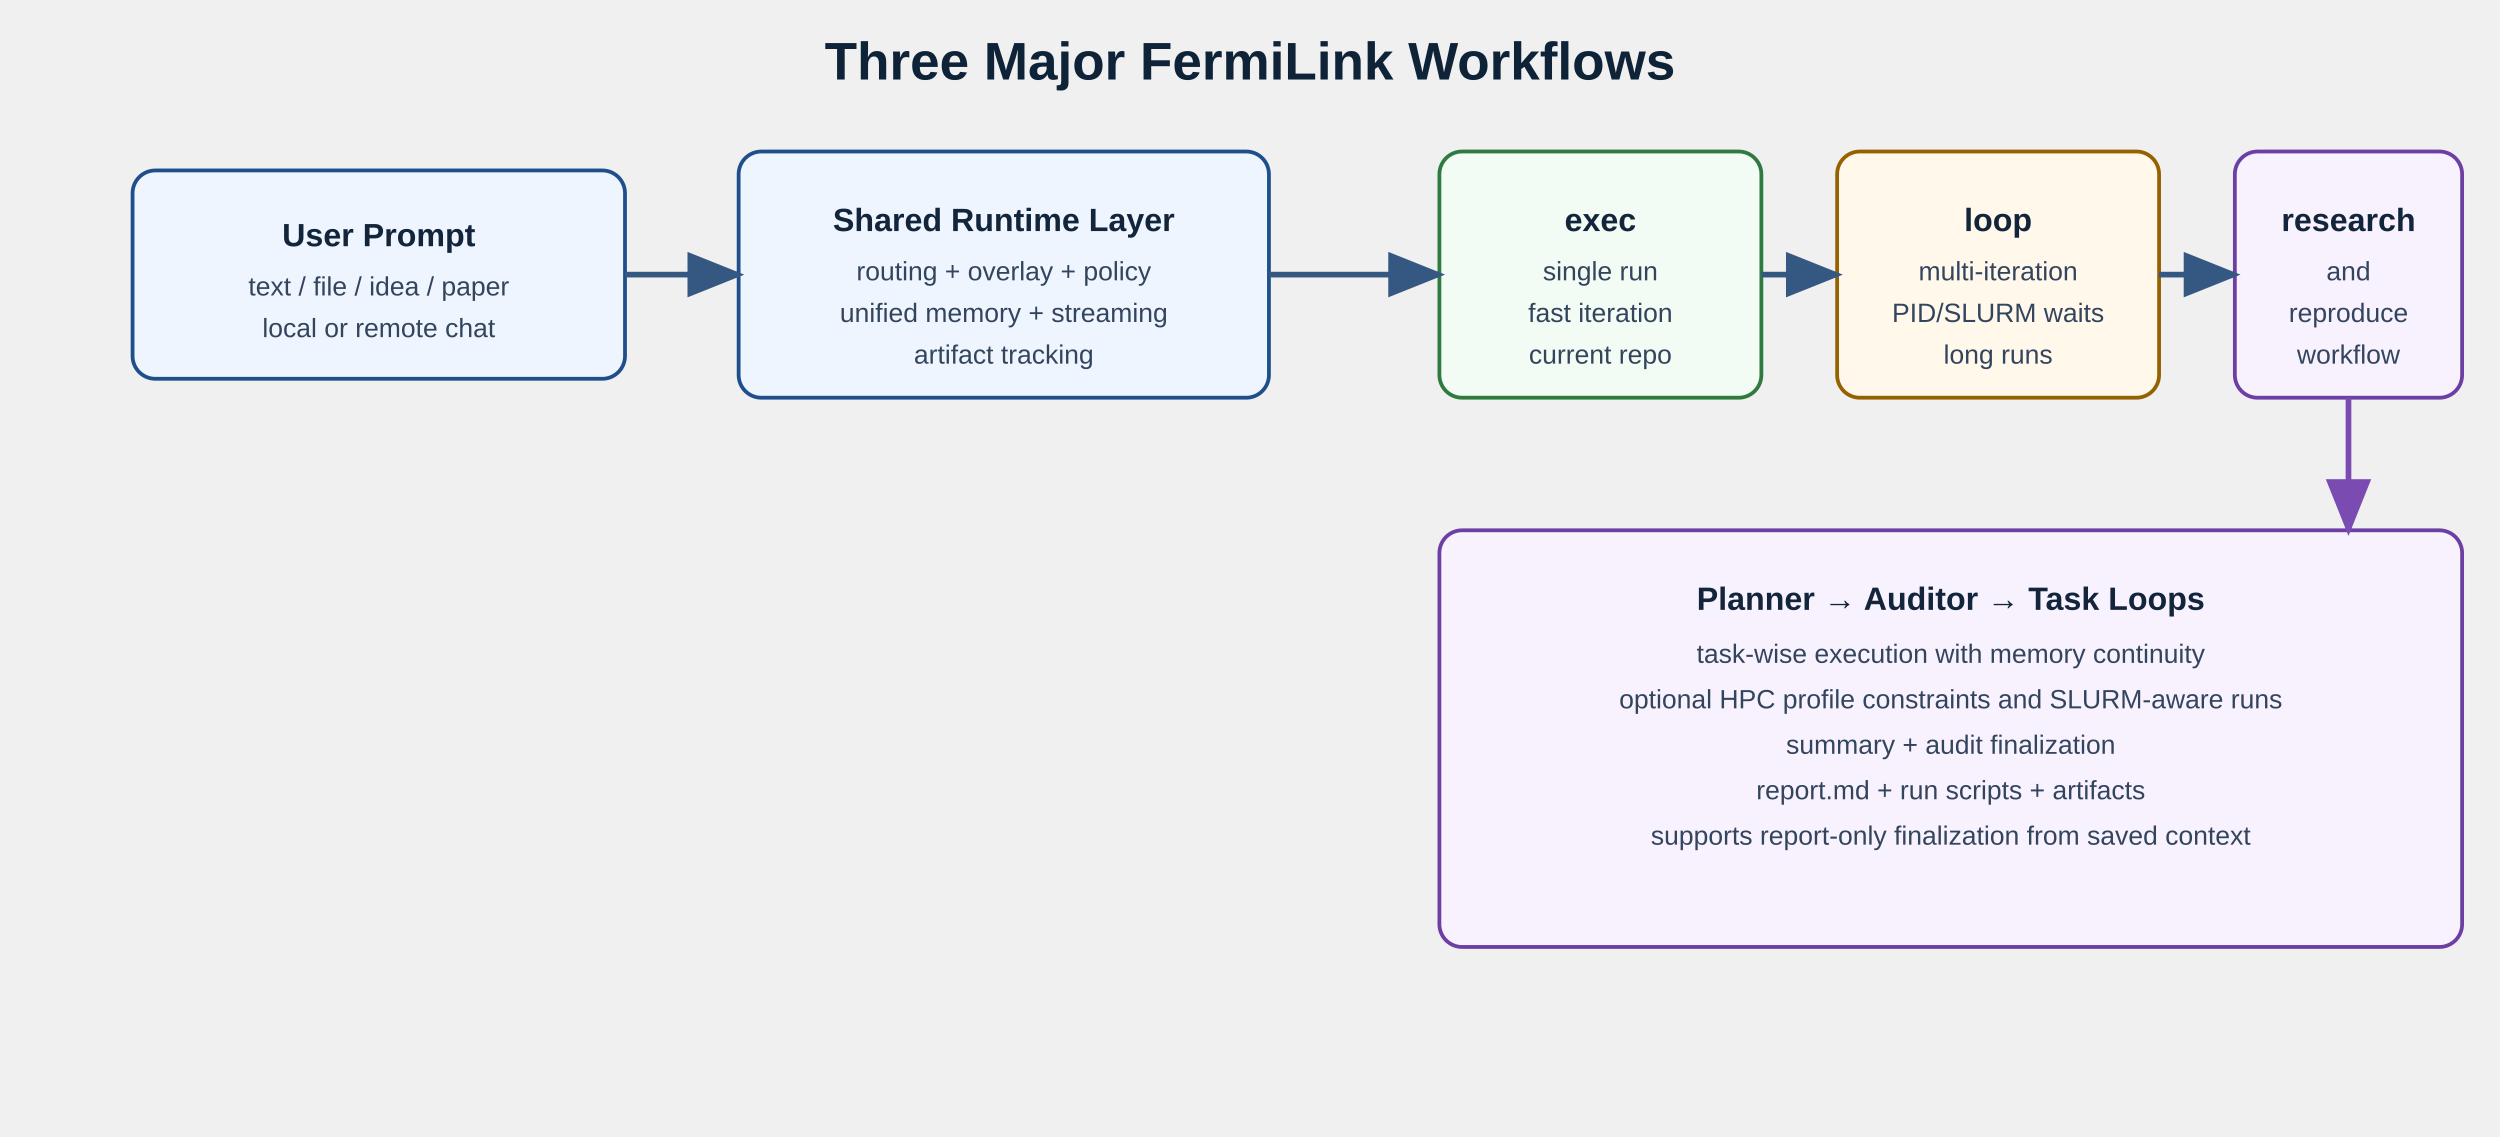
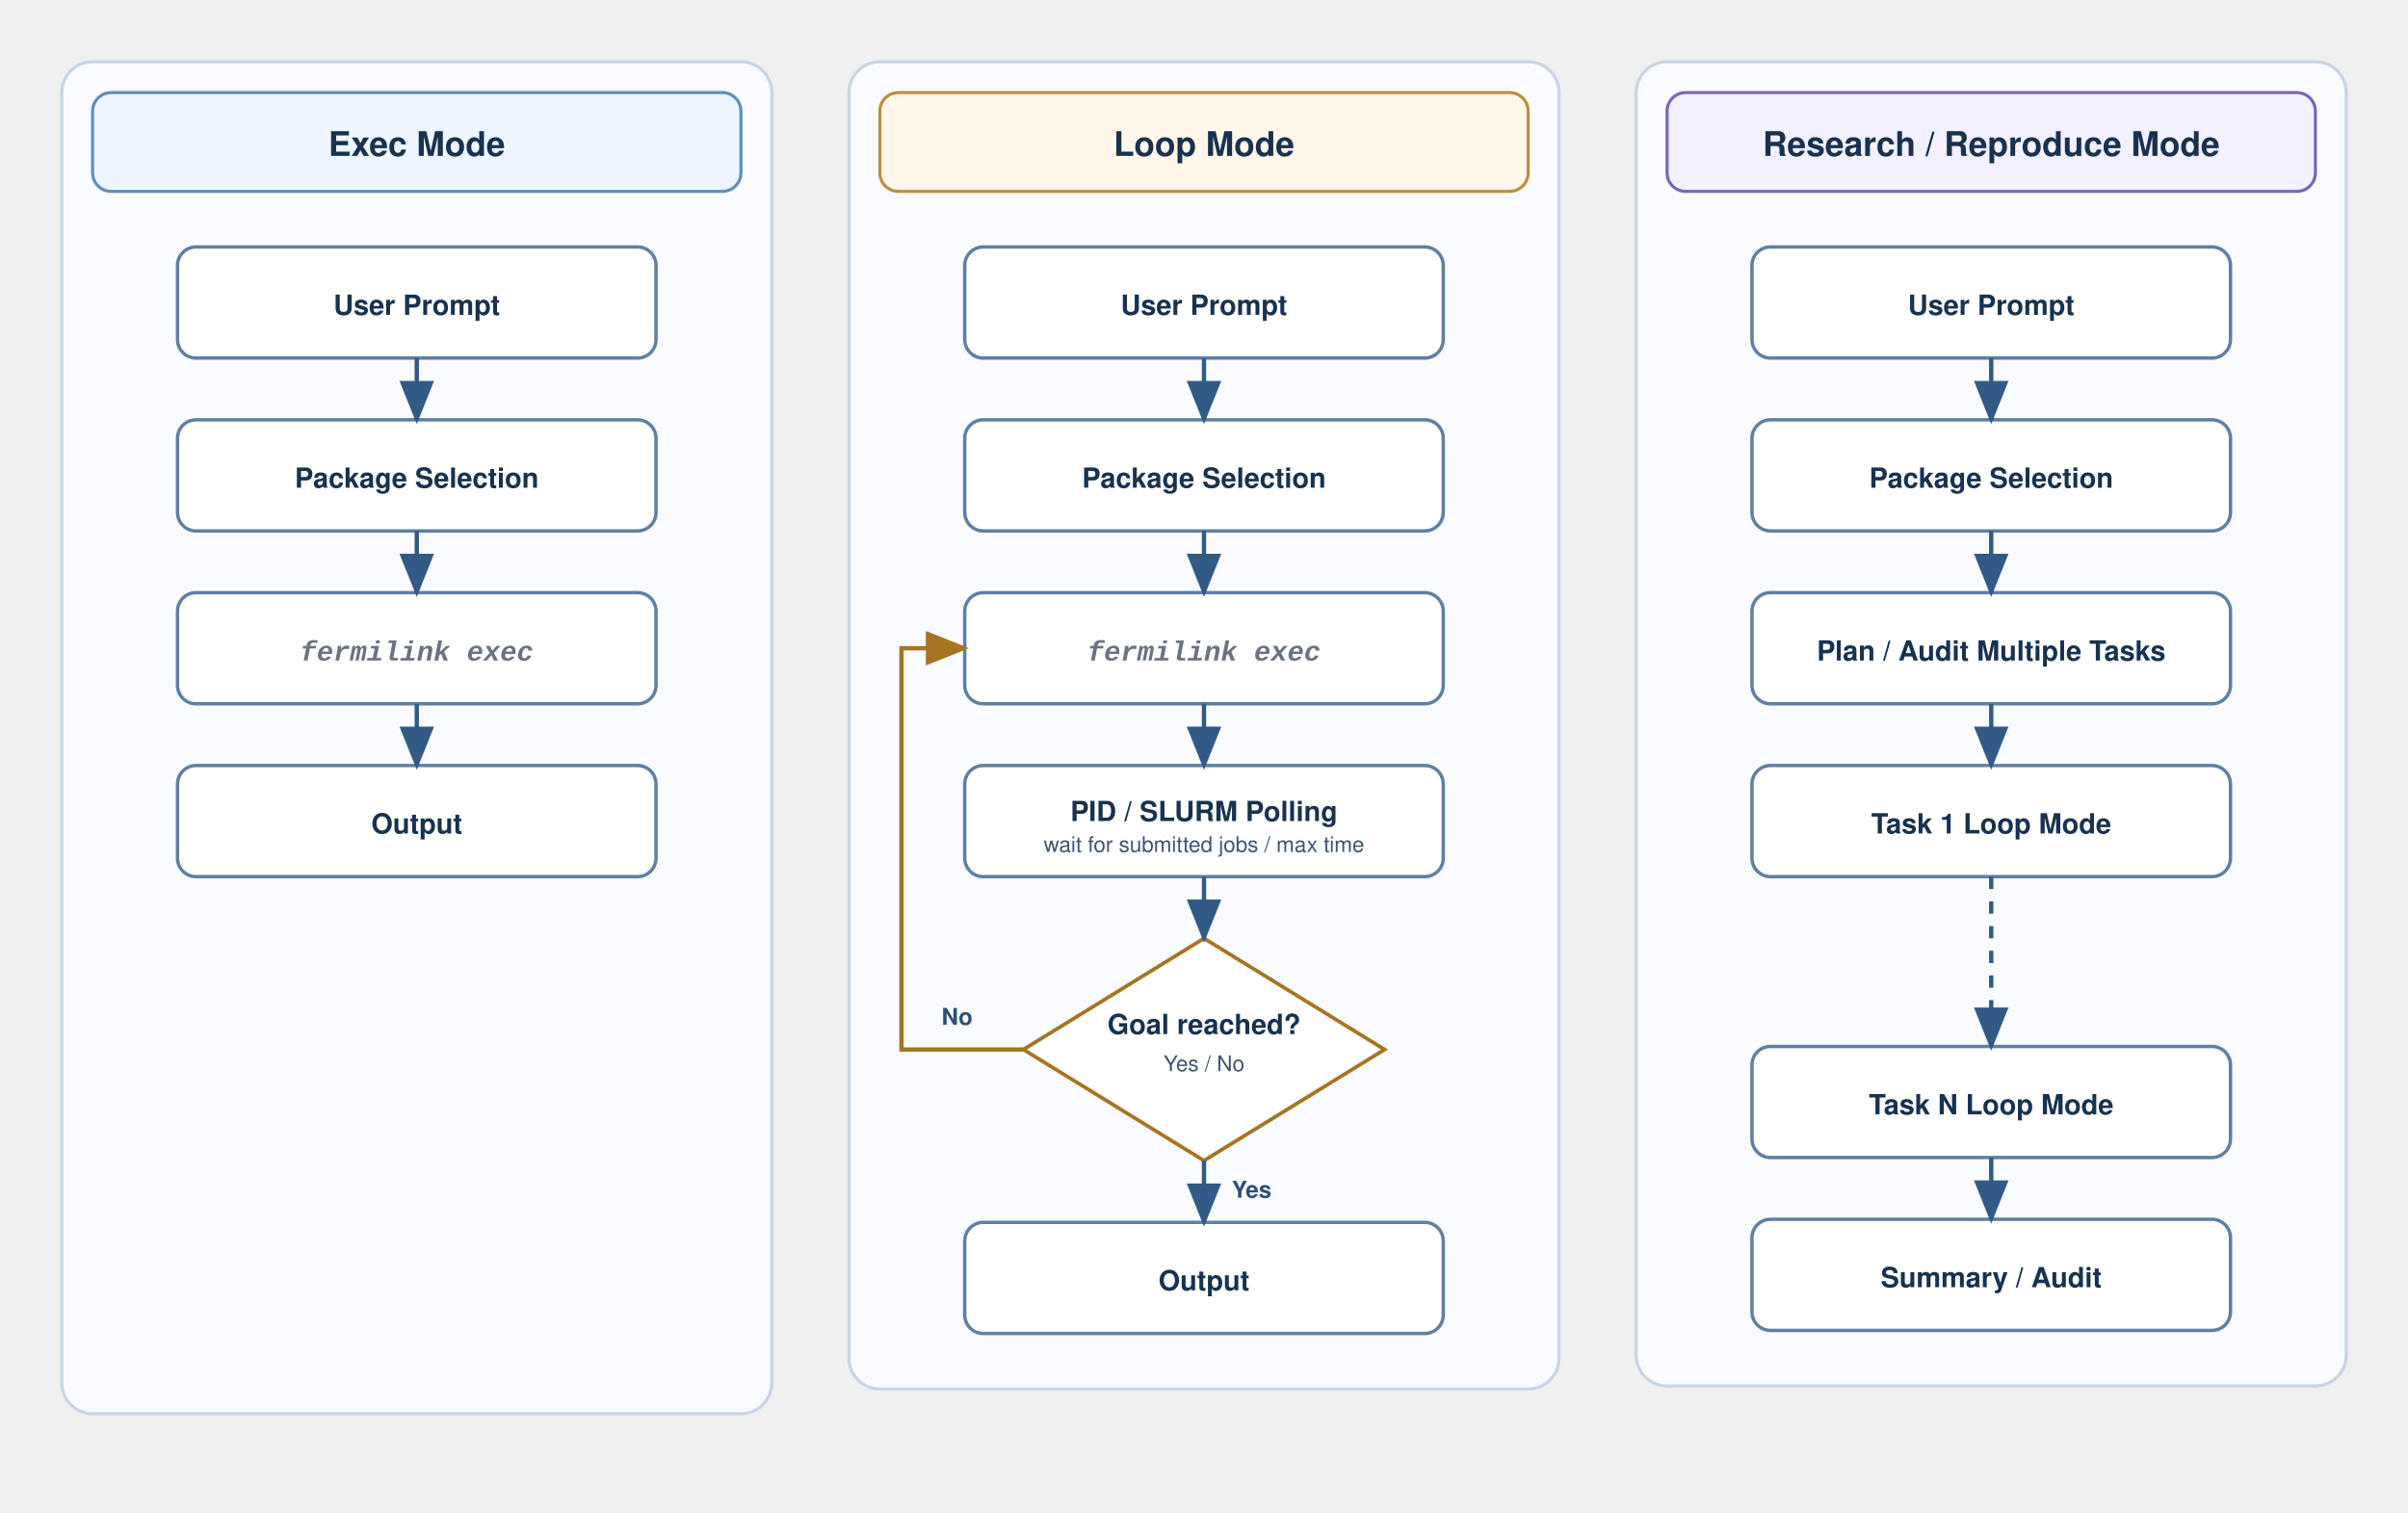
- <svg xmlns="http://www.w3.org/2000/svg" width="1320" height="600" viewBox="0 0 1320 600" role="img" aria-labelledby="title desc">
+ <svg xmlns="http://www.w3.org/2000/svg" width="1560" height="980" viewBox="0 0 1560 980" role="img" aria-labelledby="title desc">
  <defs>
    <style>
-       .title { font: 700 28px Arial, sans-serif; fill: #0f2338; }
-       .shared { fill: #eef5ff; stroke: #1f4f8a; stroke-width: 2; rx: 12; }
-       .exec { fill: #f2fbf4; stroke: #2f7a40; stroke-width: 2; rx: 12; }
-       .loop { fill: #fff8eb; stroke: #946200; stroke-width: 2; rx: 12; }
-       .flow { fill: #f8f2ff; stroke: #6d3ea3; stroke-width: 2; rx: 12; }
-       .txt { font: 600 17px Arial, sans-serif; fill: #13253b; }
-       .sub { font: 500 14px Arial, sans-serif; fill: #33455d; }
-       .arr { stroke: #355882; stroke-width: 3; fill: none; marker-end: url(#arrow); }
-       .arr2 { stroke: #7a4bb0; stroke-width: 3; fill: none; marker-end: url(#arrow2); }
+       .col { fill: #f9fbfe; stroke: #c8d5e6; stroke-width: 2; rx: 20; }
+       .headExec { fill: #edf6ff; stroke: #5d8fbe; stroke-width: 2; rx: 12; }
+       .headLoop { fill: #fff8ea; stroke: #bf8d3e; stroke-width: 2; rx: 12; }
+       .headRR { fill: #f3f1ff; stroke: #7a66b7; stroke-width: 2; rx: 12; }
+       .headTxt { font: 700 22px Helvetica, Arial, sans-serif; fill: #19314f; }
+       .node { fill: #ffffff; stroke: #5f7fa3; stroke-width: 2.2; rx: 12; }
+       .nodeTxt { font: 600 18px Helvetica, Arial, sans-serif; fill: #18324f; }
+       .cmd { font: italic 600 18px "Courier New", Courier, monospace; fill: #6b7280; }
+       .small { font: 500 14px Helvetica, Arial, sans-serif; fill: #3f556f; }
+       .decision { fill: #ffffff; stroke: #a57522; stroke-width: 2.4; }
+       .arr { stroke: #325a87; stroke-width: 2.8; fill: none; marker-end: url(#arrow); }
+       .arrSkip { stroke: #325a87; stroke-width: 2.8; fill: none; marker-end: url(#arrow); stroke-dasharray: 8 8; }
+       .arrLoop { stroke: #a57522; stroke-width: 2.8; fill: none; marker-end: url(#arrowLoop); }
+       .yn { font: 600 15px Helvetica, Arial, sans-serif; fill: #2d4f78; }
    </style>
    <marker id="arrow" markerWidth="10" markerHeight="8" refX="9" refY="4" orient="auto">
-       <path d="M0,0 L10,4 L0,8 Z" fill="#355882" />
+       <path d="M0,0 L10,4 L0,8 Z" fill="#325a87" />
    </marker>
-     <marker id="arrow2" markerWidth="10" markerHeight="8" refX="9" refY="4" orient="auto">
-       <path d="M0,0 L10,4 L0,8 Z" fill="#7a4bb0" />
+     <marker id="arrowLoop" markerWidth="10" markerHeight="8" refX="9" refY="4" orient="auto">
+       <path d="M0,0 L10,4 L0,8 Z" fill="#a57522" />
    </marker>
  </defs>
-   <text x="660" y="42" text-anchor="middle" class="title">Three Major FermiLink Workflows</text>
-   <rect x="70" y="90" width="260" height="110" class="shared" />
-   <text x="200" y="130" text-anchor="middle" class="txt">User Prompt</text>
-   <text x="200" y="156" text-anchor="middle" class="sub">text / file / idea / paper</text>
-   <text x="200" y="178" text-anchor="middle" class="sub">local or remote chat</text>
-   <rect x="390" y="80" width="280" height="130" class="shared" />
-   <text x="530" y="122" text-anchor="middle" class="txt">Shared Runtime Layer</text>
-   <text x="530" y="148" text-anchor="middle" class="sub">routing + overlay + policy</text>
-   <text x="530" y="170" text-anchor="middle" class="sub">unified memory + streaming</text>
-   <text x="530" y="192" text-anchor="middle" class="sub">artifact tracking</text>
-   <rect x="760" y="80" width="170" height="130" class="exec" />
-   <text x="845" y="122" text-anchor="middle" class="txt">exec</text>
-   <text x="845" y="148" text-anchor="middle" class="sub">single run</text>
-   <text x="845" y="170" text-anchor="middle" class="sub">fast iteration</text>
-   <text x="845" y="192" text-anchor="middle" class="sub">current repo</text>
-   <rect x="970" y="80" width="170" height="130" class="loop" />
-   <text x="1055" y="122" text-anchor="middle" class="txt">loop</text>
-   <text x="1055" y="148" text-anchor="middle" class="sub">multi-iteration</text>
-   <text x="1055" y="170" text-anchor="middle" class="sub">PID/SLURM waits</text>
-   <text x="1055" y="192" text-anchor="middle" class="sub">long runs</text>
-   <rect x="1180" y="80" width="120" height="130" class="flow" />
-   <text x="1240" y="122" text-anchor="middle" class="txt">research</text>
-   <text x="1240" y="148" text-anchor="middle" class="sub">and</text>
-   <text x="1240" y="170" text-anchor="middle" class="sub">reproduce</text>
-   <text x="1240" y="192" text-anchor="middle" class="sub">workflow</text>
-   <rect x="760" y="280" width="540" height="220" class="flow" />
-   <text x="1030" y="322" text-anchor="middle" class="txt">Planner → Auditor → Task Loops</text>
-   <text x="1030" y="350" text-anchor="middle" class="sub">task-wise execution with memory continuity</text>
-   <text x="1030" y="374" text-anchor="middle" class="sub">optional HPC profile constraints and SLURM-aware runs</text>
-   <text x="1030" y="398" text-anchor="middle" class="sub">summary + audit finalization</text>
-   <text x="1030" y="422" text-anchor="middle" class="sub">report.md + run scripts + artifacts</text>
-   <text x="1030" y="446" text-anchor="middle" class="sub">supports report-only finalization from saved context</text>
-   <path d="M330 145 L390 145" class="arr" />
-   <path d="M670 145 L760 145" class="arr" />
-   <path d="M930 145 L970 145" class="arr" />
-   <path d="M1140 145 L1180 145" class="arr" />
-   <path d="M1240 210 L1240 280" class="arr2" />
+   <rect x="40" y="40" width="460" height="876" class="col" />
+   <rect x="550" y="40" width="460" height="860" class="col" />
+   <rect x="1060" y="40" width="460" height="858" class="col" />
+   <rect x="60" y="60" width="420" height="64" class="headExec" />
+   <text x="270" y="101" text-anchor="middle" class="headTxt">Exec Mode</text>
+   <rect x="570" y="60" width="420" height="64" class="headLoop" />
+   <text x="780" y="101" text-anchor="middle" class="headTxt">Loop Mode</text>
+   <rect x="1080" y="60" width="420" height="64" class="headRR" />
+   <text x="1290" y="101" text-anchor="middle" class="headTxt">Research / Reproduce Mode</text>
+   <rect x="115" y="160" width="310" height="72" class="node" />
+   <text x="270" y="204" text-anchor="middle" class="nodeTxt">User Prompt</text>
+   <rect x="115" y="272" width="310" height="72" class="node" />
+   <text x="270" y="316" text-anchor="middle" class="nodeTxt">Package Selection</text>
+   <rect x="115" y="384" width="310" height="72" class="node" />
+   <text x="270" y="428" text-anchor="middle" class="cmd">fermilink exec</text>
+   <rect x="115" y="496" width="310" height="72" class="node" />
+   <text x="270" y="540" text-anchor="middle" class="nodeTxt">Output</text>
+   <path d="M270 232 L270 272" class="arr" />
+   <path d="M270 344 L270 384" class="arr" />
+   <path d="M270 456 L270 496" class="arr" />
+   <rect x="625" y="160" width="310" height="72" class="node" />
+   <text x="780" y="204" text-anchor="middle" class="nodeTxt">User Prompt</text>
+   <rect x="625" y="272" width="310" height="72" class="node" />
+   <text x="780" y="316" text-anchor="middle" class="nodeTxt">Package Selection</text>
+   <rect x="625" y="384" width="310" height="72" class="node" />
+   <text x="780" y="428" text-anchor="middle" class="cmd">fermilink exec</text>
+   <rect x="625" y="496" width="310" height="72" class="node" />
+   <text x="780" y="532" text-anchor="middle" class="nodeTxt">PID / SLURM Polling</text>
+   <text x="780" y="552" text-anchor="middle" class="small">wait for submitted jobs / max time</text>
+   <polygon points="780,608 897,680 780,752 663,680" class="decision" />
+   <text x="780" y="670" text-anchor="middle" class="nodeTxt">Goal reached?</text>
+   <text x="780" y="694" text-anchor="middle" class="small">Yes / No</text>
+   <rect x="625" y="792" width="310" height="72" class="node" />
+   <text x="780" y="836" text-anchor="middle" class="nodeTxt">Output</text>
+   <path d="M780 232 L780 272" class="arr" />
+   <path d="M780 344 L780 384" class="arr" />
+   <path d="M780 456 L780 496" class="arr" />
+   <path d="M780 568 L780 608" class="arr" />
+   <path d="M780 752 L780 792" class="arr" />
+   <text x="798" y="776" class="yn">Yes</text>
+   <path d="M663 680 L584 680 L584 420 L625 420" class="arrLoop" />
+   <text x="610" y="664" class="yn">No</text>
+   <rect x="1135" y="160" width="310" height="72" class="node" />
+   <text x="1290" y="204" text-anchor="middle" class="nodeTxt">User Prompt</text>
+   <rect x="1135" y="272" width="310" height="72" class="node" />
+   <text x="1290" y="316" text-anchor="middle" class="nodeTxt">Package Selection</text>
+   <rect x="1135" y="384" width="310" height="72" class="node" />
+   <text x="1290" y="428" text-anchor="middle" class="nodeTxt">Plan / Audit Multiple Tasks</text>
+   <rect x="1135" y="496" width="310" height="72" class="node" />
+   <text x="1290" y="540" text-anchor="middle" class="nodeTxt">Task 1 Loop Mode</text>
+   <rect x="1135" y="678" width="310" height="72" class="node" />
+   <text x="1290" y="722" text-anchor="middle" class="nodeTxt">Task N Loop Mode</text>
+   <rect x="1135" y="790" width="310" height="72" class="node" />
+   <text x="1290" y="834" text-anchor="middle" class="nodeTxt">Summary / Audit</text>
+   <path d="M1290 232 L1290 272" class="arr" />
+   <path d="M1290 344 L1290 384" class="arr" />
+   <path d="M1290 456 L1290 496" class="arr" />
+   <path d="M1290 568 L1290 678" class="arrSkip" />
+   <path d="M1290 750 L1290 790" class="arr" />
</svg>
